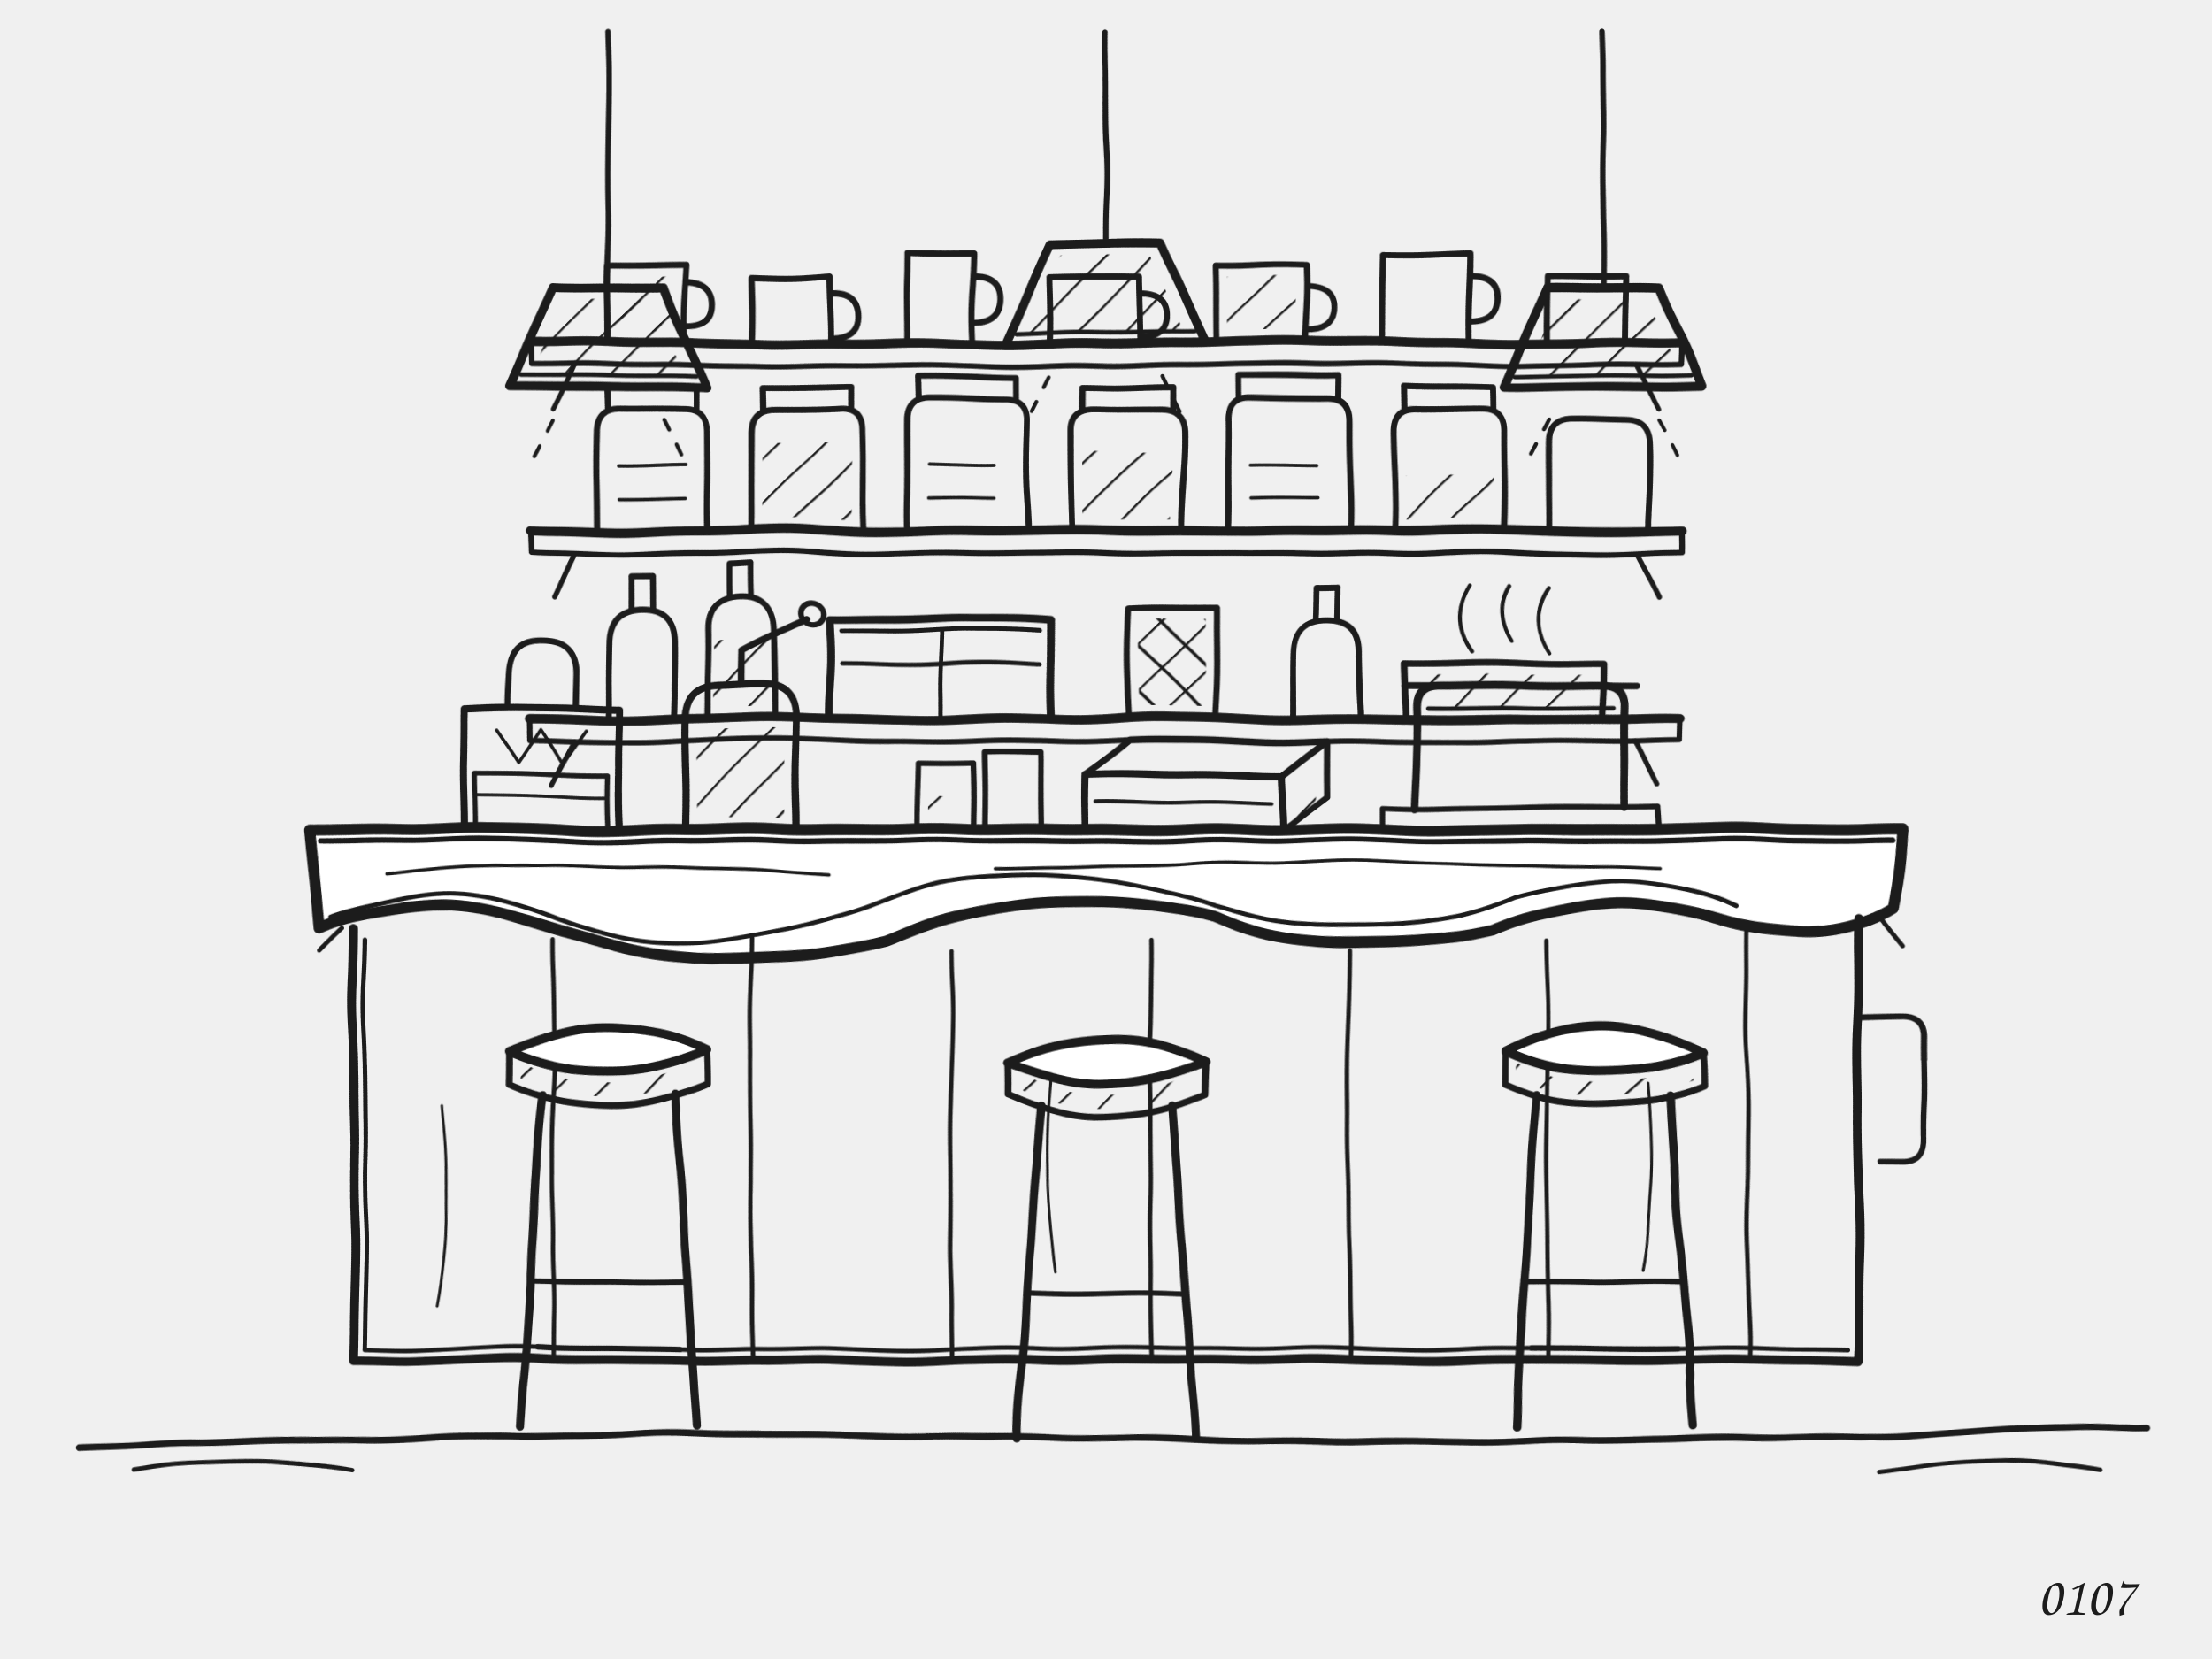
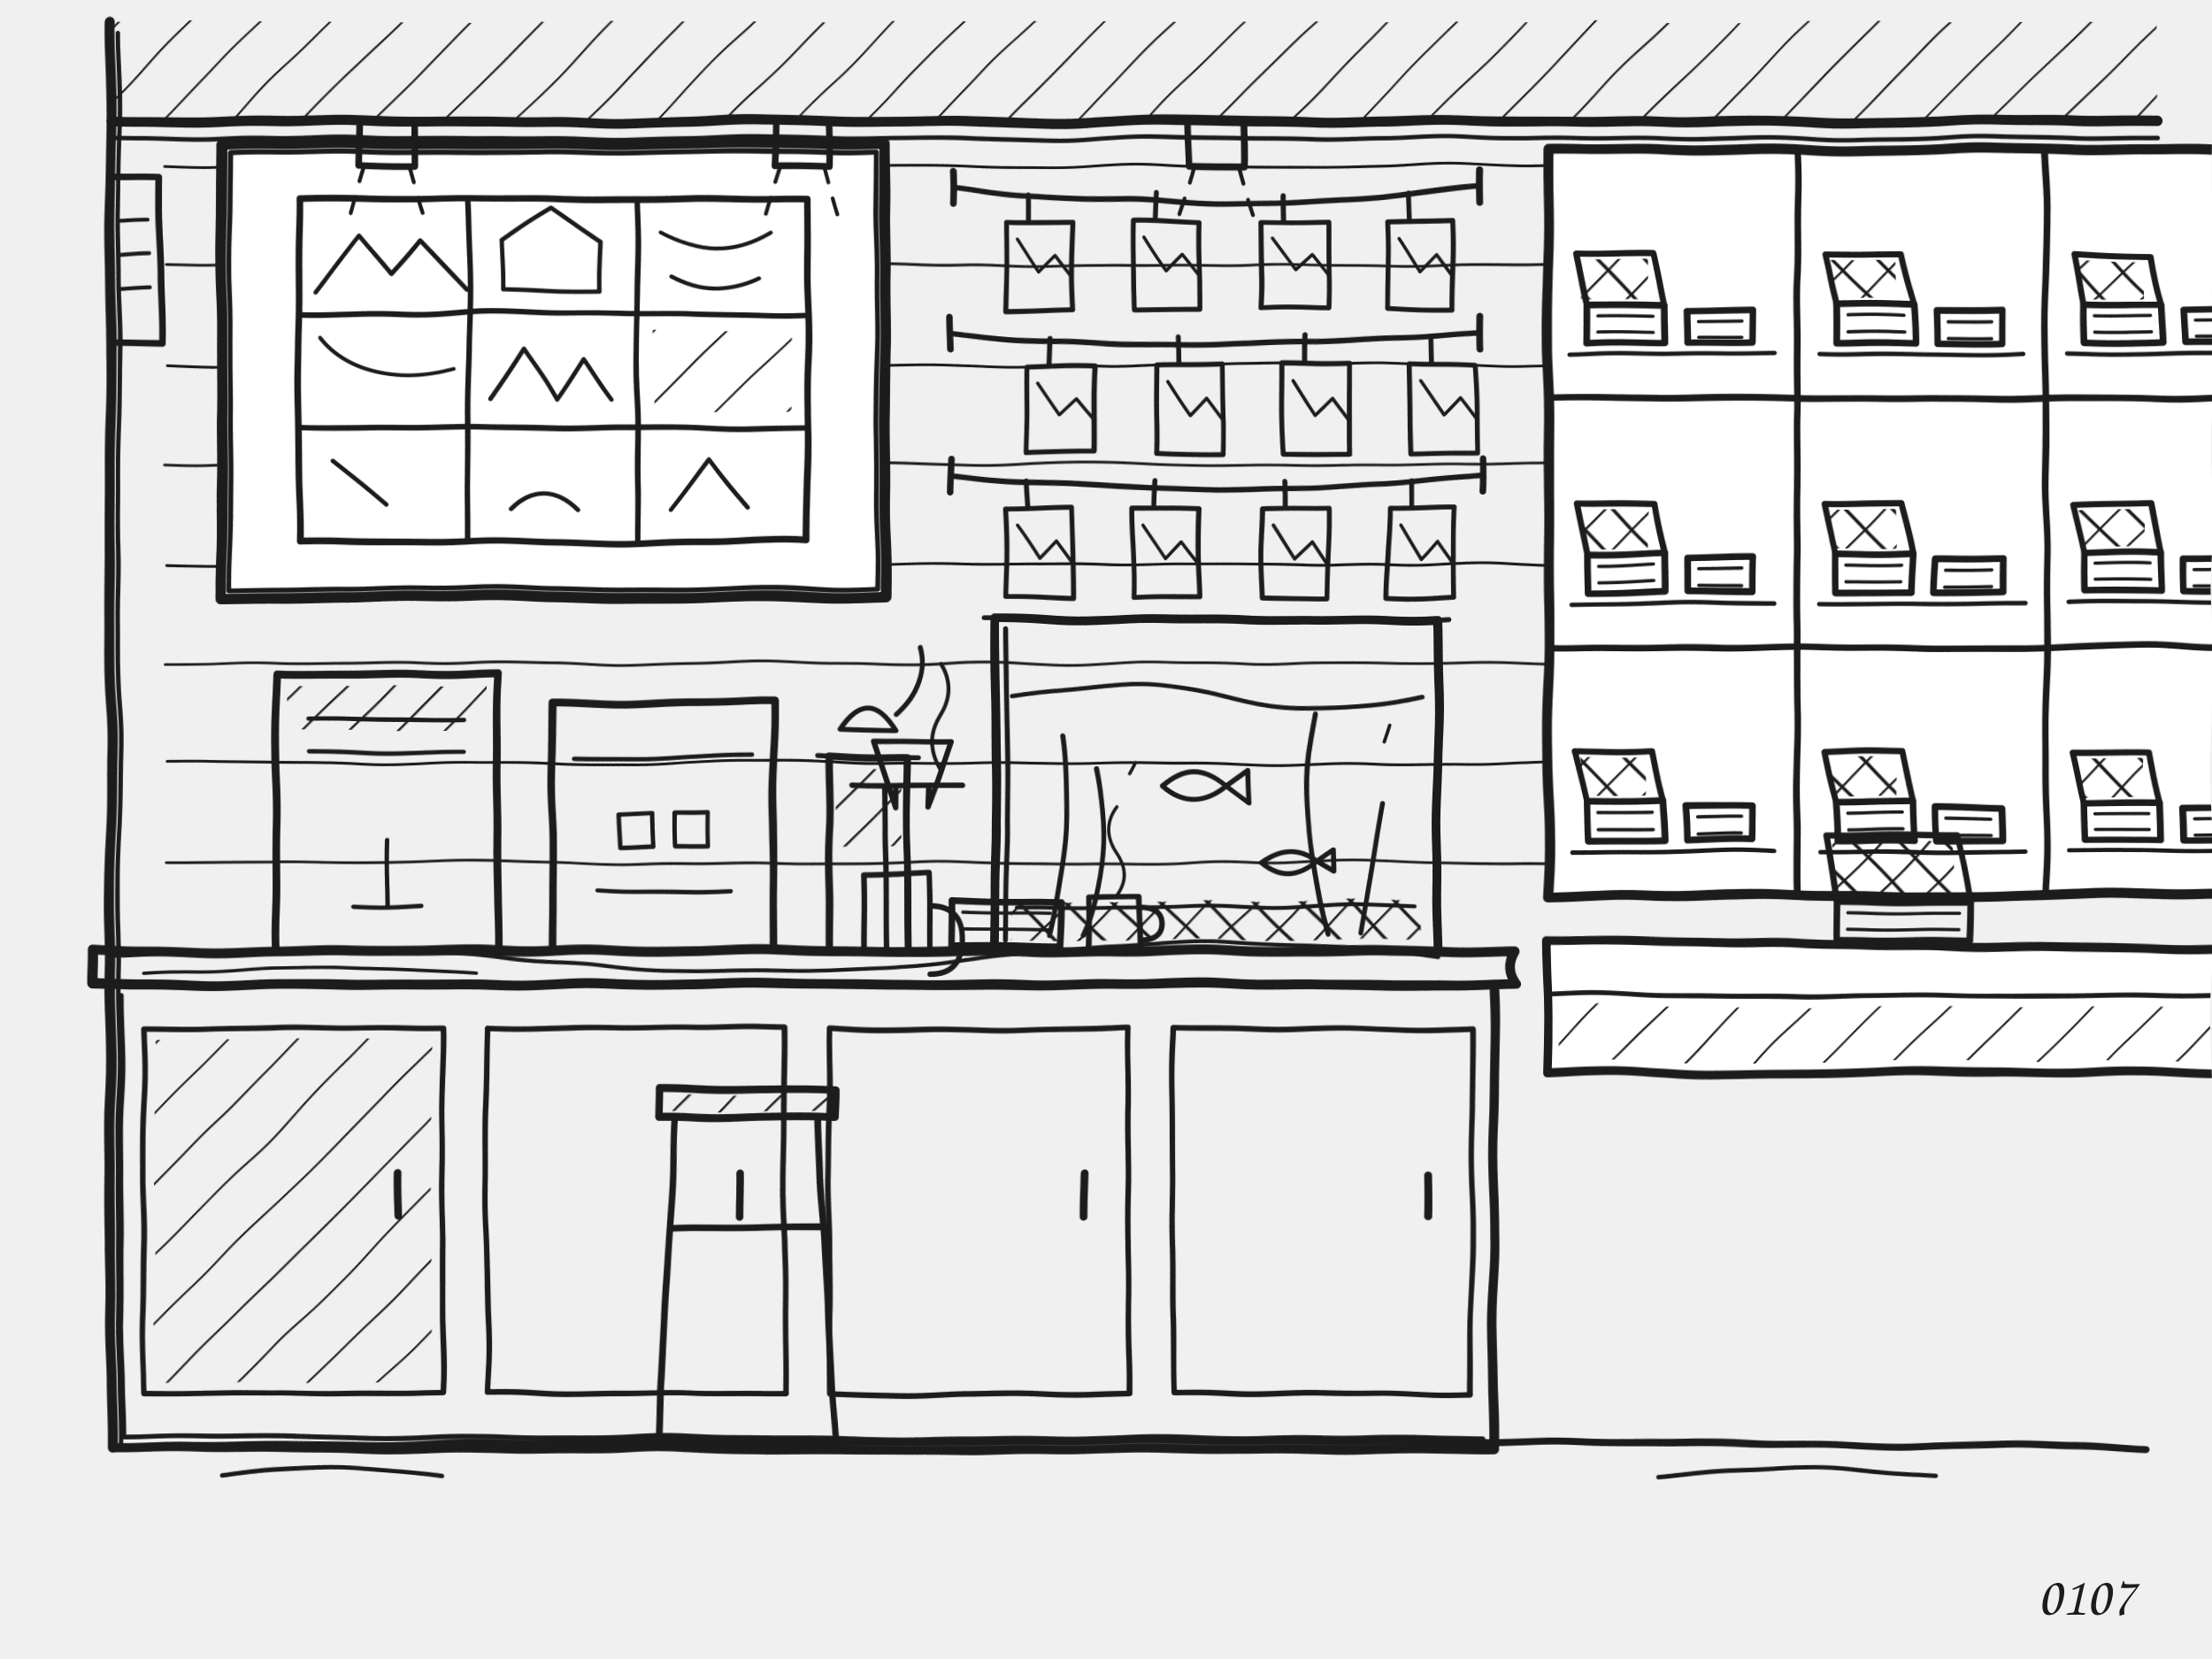
<svg xmlns="http://www.w3.org/2000/svg" viewBox="0 0 400 300" width="400" height="300">
  <defs>
    <filter id="m0107-rough" x="-5%" y="-5%" width="110%" height="110%">
      <feTurbulence type="fractalNoise" baseFrequency="0.04" numOctaves="2" seed="7" result="n" />
      <feDisplacementMap in="SourceGraphic" in2="n" scale="1.6" xChannelSelector="R" yChannelSelector="G" />
    </filter>
    <pattern id="m0107-hatch" width="6" height="6" patternUnits="userSpaceOnUse" patternTransform="rotate(45)">
      <line x1="0" y1="0" x2="0" y2="6" stroke="#1c1c1c" stroke-width="0.8" />
    </pattern>
    <pattern id="m0107-hatch2" width="6" height="6" patternUnits="userSpaceOnUse" patternTransform="rotate(45)">
      <line x1="0" y1="0" x2="0" y2="6" stroke="#1c1c1c" stroke-width="0.8" />
      <line x1="0" y1="3" x2="6" y2="3" stroke="#1c1c1c" stroke-width="0.6" />
    </pattern>
+     <pattern id="m0107-hatchl" width="9" height="9" patternUnits="userSpaceOnUse" patternTransform="rotate(45)">
+       <line x1="0" y1="0" x2="0" y2="9" stroke="#1c1c1c" stroke-width="0.7" />
+     </pattern>
  </defs>
  <g filter="url(#m0107-rough)" stroke="#1c1c1c" fill="none" stroke-linecap="round" stroke-linejoin="round">
-     <path d="M14 262 Q120 258 200 260 T388 258" stroke-width="1.2" />
-     <path d="M96 62 H304 M96 96 H304 M96 130 H304" stroke-width="1.7" />
-     <path d="M96 62 V66 H304 V62 M96 96 V100 H304 V96 M96 130 V134 H304 V130" stroke-width="1" />
-     <path d="M104 66 l-4 8 M296 66 l4 8 M104 100 l-4 8 M296 100 l4 8 M104 134 l-4 8 M296 134 l4 8" stroke-width="0.9" />
-     <path d="M110 62 V48 H124 V62 M124 51 q5 0 5 4 q0 4 -5 4" stroke-width="1.1" />
-     <path d="M136 62 V50 H150 V62 M150 53 q5 0 5 4 q0 4 -5 4" stroke-width="1.1" />
-     <path d="M164 62 V46 H176 V62 M176 50 q5 0 5 4 q0 4 -5 4" stroke-width="1.1" />
-     <path d="M190 62 V50 H206 V62 M206 53 q5 0 5 4 q0 4 -5 4" stroke-width="1.1" />
-     <path d="M220 62 V48 H236 V62 M236 52 q5 0 5 4 q0 4 -5 4" stroke-width="1.1" />
-     <path d="M250 62 V46 H266 V62 M266 50 q5 0 5 4 q0 4 -5 4" stroke-width="1.1" />
-     <path d="M280 62 V50 H294 V62" stroke-width="1.1" />
-     <path d="M112 50 H122 V60 H112 Z" fill="url(#m0107-hatch)" stroke="none" />
-     <path d="M222 50 H234 V60 H222 Z" fill="url(#m0107-hatch)" stroke="none" />
-     <path d="M108 96 V78 q0 -4 4 -4 h12 q4 0 4 4 V96 M110 74 V70 H126 V74" stroke-width="1.1" />
-     <path d="M112 84 h12 M112 90 h12" stroke-width="0.6" />
-     <path d="M136 96 V78 q0 -4 4 -4 h12 q4 0 4 4 V96 M138 74 V70 H154 V74" stroke-width="1.1" />
-     <path d="M138 80 H154 V94 H138 Z" fill="url(#m0107-hatch)" stroke="none" />
-     <path d="M164 96 V76 q0 -4 4 -4 h14 q4 0 4 4 V96 M166 72 V68 H184 V72" stroke-width="1.1" />
-     <path d="M168 84 h12 M168 90 h12" stroke-width="0.6" />
-     <path d="M194 96 V78 q0 -4 4 -4 h12 q4 0 4 4 V96 M196 74 V70 H212 V74" stroke-width="1.1" />
-     <path d="M196 82 H212 V94 H196 Z" fill="url(#m0107-hatch)" stroke="none" />
-     <path d="M222 96 V76 q0 -4 4 -4 h14 q4 0 4 4 V96 M224 72 V68 H242 V72" stroke-width="1.1" />
-     <path d="M226 84 h12 M226 90 h12" stroke-width="0.6" />
-     <path d="M252 96 V78 q0 -4 4 -4 h12 q4 0 4 4 V96 M254 74 V70 H270 V74" stroke-width="1.1" />
-     <path d="M254 86 H270 V94 H254 Z" fill="url(#m0107-hatch)" stroke="none" />
-     <path d="M280 96 V80 q0 -4 4 -4 h10 q4 0 4 4 V96" stroke-width="1.1" />
-     <path d="M110 130 V116 q0 -6 6 -6 q6 0 6 6 V130 M114 110 V104 H118 V110" stroke-width="1.1" />
-     <path d="M128 130 V114 q0 -6 6 -6 q6 0 6 6 V130 M132 108 V102 H136 V108" stroke-width="1.1" />
-     <path d="M129 116 H139 V128 H129 Z" fill="url(#m0107-hatch)" stroke="none" />
-     <path d="M150 130 V112 H190 V130" stroke-width="1.4" />
-     <path d="M152 114 H188 M152 120 H188 M170 114 V130" stroke-width="0.8" />
-     <path d="M204 130 V110 H220 V130" stroke-width="1.1" />
-     <path d="M206 112 H218 V128 H206 Z" fill="url(#m0107-hatch2)" stroke="none" />
-     <path d="M234 130 V118 q0 -6 6 -6 q6 0 6 6 V130 M238 112 V106 H242 V112" stroke-width="1.1" />
-     <path d="M254 130 V120 H290 V130" stroke-width="1.2" />
-     <path d="M256 122 H288 V128 H256 Z" fill="url(#m0107-hatch)" stroke="none" />
-     <path d="M110 6 V52 M200 6 V44 M290 6 V52" stroke-width="1" />
-     <path d="M100 52 H120 L128 70 H92 Z" stroke-width="1.6" />
-     <path d="M94 68 H126" stroke-width="0.8" />
-     <path d="M190 44 H210 L218 62 H182 Z" stroke-width="1.6" />
-     <path d="M184 60 H216" stroke-width="0.8" />
-     <path d="M280 52 H300 L308 70 H272 Z" stroke-width="1.6" />
-     <path d="M274 68 H306" stroke-width="0.8" />
-     <path d="M102 54 H118 L124 68 H96 Z" fill="url(#m0107-hatch)" stroke="none" />
-     <path d="M192 46 H208 L214 60 H186 Z" fill="url(#m0107-hatch)" stroke="none" />
-     <path d="M282 54 H298 L304 68 H276 Z" fill="url(#m0107-hatch)" stroke="none" />
-     <path d="M100 76 l-4 8 M120 76 l4 8 M190 68 l-4 8 M210 68 l4 8 M280 76 l-4 8 M300 76 l4 8" stroke-width="0.7" stroke-dasharray="2 3" />
-     <path d="M56 150 H344 L342 164 Q330 172 310 166 Q290 160 270 168 Q240 174 220 166 Q190 158 160 170 Q130 178 100 168 Q76 160 58 168 Z" fill="#fff" stroke-width="2" />
-     <path d="M58 152 H342" stroke-width="1" />
-     <path d="M60 166 q20 -8 40 0 q24 10 56 -2 q30 -12 64 0 q30 8 54 -2 q22 -6 40 2" stroke-width="0.8" />
-     <path d="M70 158 q40 -3 80 0 M180 157 q60 -2 120 0" stroke-width="0.6" />
-     <path d="M62 168 l-4 4 M340 166 l4 5" stroke-width="0.8" />
-     <path d="M64 168 V246 H336 V166" stroke-width="1.6" />
-     <path d="M66 170 V244 H334" stroke-width="0.8" />
-     <path d="M100 170 V246 M136 170 V246 M172 172 V246 M208 170 V246 M244 172 V246 M280 170 V246 M316 168 V246" stroke-width="0.8" />
-     <path d="M80 200 q2 20 -1 36 M190 190 q-2 20 1 40 M298 196 q2 20 -1 34" stroke-width="0.5" />
-     <path d="M336 184 h8 q4 0 4 4 v4" stroke-width="1.1" />
-     <path d="M348 192 v14 q0 4 -4 4 h-4" stroke-width="1" />
-     <path d="M84 150 V128 H112 V150" stroke-width="1.3" />
-     <path d="M92 128 V122 q0 -6 6 -6 q6 0 6 6 V128" stroke-width="1.1" />
-     <path d="M90 132 l4 6 l4 -6 l4 6 l4 -6" stroke-width="0.6" />
-     <path d="M86 150 V140 H110 V150" stroke-width="0.9" />
-     <path d="M86 144 H110" stroke-width="0.6" />
-     <path d="M124 150 V130 q0 -6 6 -6 h8 q6 0 6 6 V150" stroke-width="1.3" />
-     <path d="M126 132 H142 V148 H126 Z" fill="url(#m0107-hatch)" stroke="none" />
-     <path d="M134 124 V118 M134 118 L146 112" stroke-width="1.2" />
-     <circle cx="147" cy="111" r="2" stroke-width="1" />
-     <path d="M250 150 H300 V146 H250 Z" stroke-width="1" />
-     <path d="M256 146 V128 q0 -4 4 -4 h30 q4 0 4 4 V146" stroke-width="1.4" />
-     <path d="M258 128 H292" stroke-width="0.8" />
-     <path d="M254 124 h6 M290 124 h6" stroke-width="1.2" />
-     <path d="M266 118 q-4 -6 0 -12 M280 118 q-4 -6 0 -12 M273 116 q-3 -5 0 -10" stroke-width="0.7" />
-     <path d="M196 150 V140 H232 V150" stroke-width="1.3" />
-     <path d="M196 140 L204 134 H240 L232 140" stroke-width="1.2" />
-     <path d="M232 150 L240 144 V134" stroke-width="1.1" />
-     <path d="M234 148 L238 145 V136 Z" fill="url(#m0107-hatch)" stroke="none" />
-     <path d="M198 145 H230" stroke-width="0.7" />
-     <path d="M166 150 V138 H176 V150 M178 150 V136 H188 V150" stroke-width="1" />
-     <path d="M168 144 H174 V148 H168 Z" fill="url(#m0107-hatch)" stroke="none" />
-     <g>
-       <path d="M92 190 q18 -8 36 0 q-18 8 -36 0 Z" fill="#fff" stroke-width="1.6" />
-       <path d="M94 191 q16 6 32 0" stroke-width="0.8" />
-       <path d="M92 190 V196 Q110 204 128 196 V190" stroke-width="1.2" />
-       <path d="M94 192 Q110 200 126 192 V195 Q110 202 94 195 Z" fill="url(#m0107-hatch)" stroke="none" />
-       <path d="M98 198 L94 258 M122 198 L126 258" stroke-width="1.5" />
-       <path d="M96 232 H124 M97 244 H123" stroke-width="1" />
-     </g>
-     <g>
-       <path d="M182 192 q18 -8 36 0 q-18 8 -36 0 Z" fill="#fff" stroke-width="1.6" />
-       <path d="M184 193 q16 6 32 0" stroke-width="0.8" />
-       <path d="M182 192 V198 Q200 206 218 198 V192" stroke-width="1.2" />
-       <path d="M184 194 Q200 202 216 194 V197 Q200 204 184 197 Z" fill="url(#m0107-hatch)" stroke="none" />
-       <path d="M188 200 L184 260 M212 200 L216 260" stroke-width="1.5" />
-       <path d="M186 234 H214 M187 246 H213" stroke-width="1" />
-     </g>
-     <g>
-       <path d="M272 190 q18 -8 36 0 q-18 8 -36 0 Z" fill="#fff" stroke-width="1.6" />
-       <path d="M274 191 q16 6 32 0" stroke-width="0.8" />
-       <path d="M272 190 V196 Q290 204 308 196 V190" stroke-width="1.2" />
-       <path d="M274 192 Q290 200 306 192 V195 Q290 202 274 195 Z" fill="url(#m0107-hatch)" stroke="none" />
-       <path d="M278 198 L274 258 M302 198 L306 258" stroke-width="1.5" />
-       <path d="M276 232 H304 M277 244 H303" stroke-width="1" />
-     </g>
-     <path d="M24 266 q20 -3 40 0 M340 266 q20 -3 40 0" stroke-width="0.8" />
+     <path d="M20.0 22.0 H390.0" stroke-width="1.8" />
+     <path d="M20.0 25.0 H390.0" stroke-width="0.8" />
+     <path d="M20.0 4 H390.0 V22.0 H20.0 Z" fill="url(#m0107-hatchl)" stroke="none" />
+     <path d="M20.0 4 V262" stroke-width="1.8" />
+     <path d="M21.5 6 V262" stroke-width="0.8" />
+     <path d="M20.0 32.0 H29.0 V62.0 H20.0 Z" stroke-width="1.2" />
+     <path d="M22.0 40.0 h5 M22.0 46.0 h5 M22.0 52.0 h5" stroke-width="0.7" />
+     <path d="M20.0 262 Q200 259 388 262" stroke-width="1.3" />
+     <path d="M40 267 q20 -3 40 0 M300 267 q25 -3 50 0" stroke-width="0.8" />
+     <path d="M30.0 30 H390.0" stroke-width="0.5" />
+     <path d="M30.0 48 H390.0" stroke-width="0.5" />
+     <path d="M30.0 66 H390.0" stroke-width="0.5" />
+     <path d="M30.0 84 H390.0" stroke-width="0.5" />
+     <path d="M30.0 102 H390.0" stroke-width="0.5" />
+     <path d="M30.0 120 H390.0" stroke-width="0.5" />
+     <path d="M30.0 138 H390.0" stroke-width="0.5" />
+     <path d="M30.0 156 H390.0" stroke-width="0.5" />
+     <path d="M20.0 178.0 H270.0 V262.0 H20.0 Z" stroke-width="1.7" />
+     <path d="M22.0 180.0 V260 H268.0" stroke-width="0.9" />
+     <path d="M17.0 172.0 H274.0 q-2 3 0 6 H17.0 Z" stroke-width="1.8" />
+     <path d="M20.0 173.0 q40 -3 80 1 t80 -1 t80 0" stroke-width="0.7" />
+     <path d="M26.0 176.0 q30 -2 60 0" stroke-width="0.6" />
+     <path d="M26.0 186.0 H80.0 V252.0 H26.0 Z" stroke-width="1.0" />
+     <path d="M72.0 212.0 v8" stroke-width="1.4" />
+     <path d="M88.0 186.0 H142.0 V252.0 H88.0 Z" stroke-width="1.0" />
+     <path d="M134.0 212.0 v8" stroke-width="1.4" />
+     <path d="M150.0 186.0 H204.0 V252.0 H150.0 Z" stroke-width="1.0" />
+     <path d="M196.0 212.0 v8" stroke-width="1.4" />
+     <path d="M212.0 186.0 H266.0 V252.0 H212.0 Z" stroke-width="1.0" />
+     <path d="M258.0 212.0 v8" stroke-width="1.4" />
+     <path d="M28.0 188.0 H78.0 V250 H28.0 Z" fill="url(#m0107-hatchl)" stroke="none" />
+     <path d="M50.0 122.0 H90.0 V172.0 H50.0 Z" stroke-width="1.4" />
+     <path d="M56.0 130.0 h28 M56.0 136.0 h28 M70.0 152.0 l0 12 M64.0 164.0 h12" stroke-width="0.8" />
+     <path d="M52.0 124.0 H88.0 V132.0 H52.0 Z" fill="url(#m0107-hatch)" stroke="none" />
+     <path d="M100.0 127.0 H140.0 V172.0 H100.0 Z" stroke-width="1.4" />
+     <path d="M104.0 137.0 h32 M112.0 147.0 h6 v6 h-6 z M122.0 147.0 h6 v6 h-6 z M108.0 161.0 h24" stroke-width="0.8" />
+     <path d="M150.0 172.0 V137.0 H164.0 V172.0" stroke-width="1.3" />
+     <path d="M148.0 137.0 h18 M152.0 132.0 q5 -8 10 0 z M162.0 129.0 q6 -6 4 -12" stroke-width="0.9" />
+     <path d="M151.0 139.0 H163.0 V153.0 H151.0 Z" fill="url(#m0107-hatch)" stroke="none" />
+     <path d="M160.0 172.0 V142.0 M154.0 142.0 h20 M162.0 142.0 V146.0 l-4 -12 h14 l-4 12 V142.0" stroke-width="1.0" />
+     <path d="M156.0 172.0 V158.0 h12 V172.0 M168.0 164.0 q6 0 6 6 q0 6 -6 6" stroke-width="1.0" />
+     <path d="M180.0 112.0 H260.0 V172.0 H180.0 Z" stroke-width="1.6" />
+     <path d="M178.0 112.0 H262.0 M182.0 114.0 V170.0" stroke-width="0.9" />
+     <path d="M183.0 126.0 q20 -4 38 0 t36 0" stroke-width="0.8" />
+     <path d="M190.0 169.0 q4 -20 2 -36 M196.0 169.0 q6 -14 2 -30 M240.0 169.0 q-6 -22 -2 -40 M246.0 169.0 q2 -12 4 -24" stroke-width="0.9" />
+     <path d="M210.0 142.0 q6 -5 12 0 q-6 5 -12 0 M222.0 142.0 l4 -3 v6 z M228.0 156.0 q5 -4 10 0 q-5 4 -10 0 M238.0 156.0 l3 -2 v4 z" stroke-width="0.9" />
+     <path d="M184.0 164.0 h72" stroke-width="0.7" />
+     <path d="M183.0 163.0 H257.0 V170.0 H183.0 Z" fill="url(#m0107-hatch2)" stroke="none" />
+     <path d="M202.0 146.0 q-3 4 0 8 q3 4 0 8 M204.0 140.0 l1 -2 M250.0 134.0 l1 -3" stroke-width="0.6" />
+     <path d="M40.0 26.0 H160.0 V108.0 H40.0 Z" fill="#fff" stroke-width="1.9" />
+     <path d="M41.5 27.5 H158.5 V106.5 H41.5 Z" stroke-width="0.9" />
+     <path d="M54.0 36.0 H146.0 V98.0 H54.0 Z" stroke-width="1.2" />
+     <path d="M84.667 36.0 V98.0 M115.333 36.0 V98.0 M54.0 56.667 H146.0 M54.0 77.333 H146.0" stroke-width="1.0" />
+     <path d="M57.0 52.667 l8 -10 l6 7 l5 -6 l8 9" stroke-width="0.8" />
+     <path d="M90.667 52.667 v-9 l9 -6 l9 6 v9 z" stroke-width="0.8" />
+     <path d="M119.333 42.0 q10 6 20 0 M121.333 50.0 q8 4 16 0" stroke-width="0.7" />
+     <path d="M58.0 60.667 q8 10 24 6" stroke-width="0.7" />
+     <path d="M88.667 72.333 l6 -9 l6 9 M100.667 72.333 l5 -7 l5 7" stroke-width="0.8" />
+     <path d="M118.333 59.667 H143.0 V74.333 H118.333 Z" fill="url(#m0107-hatchl)" stroke="none" />
+     <path d="M60.0 83.333 l10 8 M92.667 92.0 q6 -6 12 0 M121.333 92.0 l7 -9 l7 9" stroke-width="0.8" />
+     <path d="M172.0 34.0 Q220.0 39.0 268.0 34.0" stroke-width="1.0" />
+     <path d="M172.0 31.0 v6 M268.0 31.0 v6" stroke-width="1.2" />
+     <path d="M186.0 35.0 v5 M182.0 40.0 h12 v16 h-12 z" stroke-width="0.9" />
+     <path d="M184.0 43.0 l4 6 l3 -3 l3 4" stroke-width="0.6" />
+     <path d="M209.0 35.0 v5 M205.0 40.0 h12 v16 h-12 z" stroke-width="0.9" />
+     <path d="M207.0 43.0 l4 6 l3 -3 l3 4" stroke-width="0.6" />
+     <path d="M232.0 35.0 v5 M228.0 40.0 h12 v16 h-12 z" stroke-width="0.9" />
+     <path d="M230.0 43.0 l4 6 l3 -3 l3 4" stroke-width="0.6" />
+     <path d="M255.0 35.0 v5 M251.0 40.0 h12 v16 h-12 z" stroke-width="0.9" />
+     <path d="M253.0 43.0 l4 6 l3 -3 l3 4" stroke-width="0.6" />
+     <path d="M172.0 60.0 Q220.0 65.0 268.0 60.0" stroke-width="1.0" />
+     <path d="M172.0 57.0 v6 M268.0 57.0 v6" stroke-width="1.2" />
+     <path d="M190.0 61.0 v5 M186.0 66.0 h12 v16 h-12 z" stroke-width="0.9" />
+     <path d="M188.0 69.0 l4 6 l3 -3 l3 4" stroke-width="0.6" />
+     <path d="M213.0 61.0 v5 M209.0 66.0 h12 v16 h-12 z" stroke-width="0.9" />
+     <path d="M211.0 69.0 l4 6 l3 -3 l3 4" stroke-width="0.6" />
+     <path d="M236.0 61.0 v5 M232.0 66.0 h12 v16 h-12 z" stroke-width="0.9" />
+     <path d="M234.0 69.0 l4 6 l3 -3 l3 4" stroke-width="0.6" />
+     <path d="M259.0 61.0 v5 M255.0 66.0 h12 v16 h-12 z" stroke-width="0.9" />
+     <path d="M257.0 69.0 l4 6 l3 -3 l3 4" stroke-width="0.6" />
+     <path d="M172.0 86.0 Q220.0 91.0 268.0 86.0" stroke-width="1.0" />
+     <path d="M172.0 83.0 v6 M268.0 83.0 v6" stroke-width="1.2" />
+     <path d="M186.0 87.0 v5 M182.0 92.0 h12 v16 h-12 z" stroke-width="0.9" />
+     <path d="M184.0 95.0 l4 6 l3 -3 l3 4" stroke-width="0.6" />
+     <path d="M209.0 87.0 v5 M205.0 92.0 h12 v16 h-12 z" stroke-width="0.9" />
+     <path d="M207.0 95.0 l4 6 l3 -3 l3 4" stroke-width="0.6" />
+     <path d="M232.0 87.0 v5 M228.0 92.0 h12 v16 h-12 z" stroke-width="0.9" />
+     <path d="M230.0 95.0 l4 6 l3 -3 l3 4" stroke-width="0.6" />
+     <path d="M255.0 87.0 v5 M251.0 92.0 h12 v16 h-12 z" stroke-width="0.9" />
+     <path d="M253.0 95.0 l4 6 l3 -3 l3 4" stroke-width="0.6" />
+     <path d="M280.0 27.0 H415.0 V162.0 H280.0 Z" fill="#fff" stroke-width="1.8" />
+     <path d="M325.0 27.0 V162.0 M280.0 72.0 H415.0" stroke-width="1.2" />
+     <path d="M370.0 27.0 V162.0 M280.0 117.0 H415.0" stroke-width="1.2" />
+     <path d="M284.0 64.0 h37" stroke-width="0.8" />
+     <path d="M287.0 55.0 H301.0 V62.0 H287.0 Z" stroke-width="1.2" />
+     <path d="M289.0 57.0 H299.0 M289.0 60.0 H299.0" stroke-width="0.6" />
+     <path d="M287.0 55.0 L285.0 46.0 H299.0 L301.0 55.0" stroke-width="1.1" />
+     <path d="M286.0 47.0 H298.0 V54.0 H286.0 Z" fill="url(#m0107-hatch2)" stroke="none" />
+     <path d="M305.0 56.0 H317.0 V62.0 H305.0 Z" stroke-width="1.2" />
+     <path d="M307.0 58.0 H315.0 M307.0 61.0 H315.0" stroke-width="0.6" />
+     <path d="M329.0 64.0 h37" stroke-width="0.8" />
+     <path d="M332.0 55.0 H346.0 V62.0 H332.0 Z" stroke-width="1.2" />
+     <path d="M334.0 57.0 H344.0 M334.0 60.0 H344.0" stroke-width="0.6" />
+     <path d="M332.0 55.0 L330.0 46.0 H344.0 L346.0 55.0" stroke-width="1.1" />
+     <path d="M331.0 47.0 H343.0 V54.0 H331.0 Z" fill="url(#m0107-hatch2)" stroke="none" />
+     <path d="M350.0 56.0 H362.0 V62.0 H350.0 Z" stroke-width="1.2" />
+     <path d="M352.0 58.0 H360.0 M352.0 61.0 H360.0" stroke-width="0.6" />
+     <path d="M374.0 64.0 h37" stroke-width="0.8" />
+     <path d="M377.0 55.0 H391.0 V62.0 H377.0 Z" stroke-width="1.2" />
+     <path d="M379.0 57.0 H389.0 M379.0 60.0 H389.0" stroke-width="0.6" />
+     <path d="M377.0 55.0 L375.0 46.0 H389.0 L391.0 55.0" stroke-width="1.1" />
+     <path d="M376.0 47.0 H388.0 V54.0 H376.0 Z" fill="url(#m0107-hatch2)" stroke="none" />
+     <path d="M395.0 56.0 H407.0 V62.0 H395.0 Z" stroke-width="1.2" />
+     <path d="M397.0 58.0 H405.0 M397.0 61.0 H405.0" stroke-width="0.6" />
+     <path d="M284.0 109.0 h37" stroke-width="0.8" />
+     <path d="M287.0 100.0 H301.0 V107.0 H287.0 Z" stroke-width="1.2" />
+     <path d="M289.0 102.0 H299.0 M289.0 105.0 H299.0" stroke-width="0.6" />
+     <path d="M287.0 100.0 L285.0 91.0 H299.0 L301.0 100.0" stroke-width="1.1" />
+     <path d="M286.0 92.0 H298.0 V99.0 H286.0 Z" fill="url(#m0107-hatch2)" stroke="none" />
+     <path d="M305.0 101.0 H317.0 V107.0 H305.0 Z" stroke-width="1.2" />
+     <path d="M307.0 103.0 H315.0 M307.0 106.0 H315.0" stroke-width="0.6" />
+     <path d="M329.0 109.0 h37" stroke-width="0.8" />
+     <path d="M332.0 100.0 H346.0 V107.0 H332.0 Z" stroke-width="1.2" />
+     <path d="M334.0 102.0 H344.0 M334.0 105.0 H344.0" stroke-width="0.6" />
+     <path d="M332.0 100.0 L330.0 91.0 H344.0 L346.0 100.0" stroke-width="1.1" />
+     <path d="M331.0 92.0 H343.0 V99.0 H331.0 Z" fill="url(#m0107-hatch2)" stroke="none" />
+     <path d="M350.0 101.0 H362.0 V107.0 H350.0 Z" stroke-width="1.2" />
+     <path d="M352.0 103.0 H360.0 M352.0 106.0 H360.0" stroke-width="0.6" />
+     <path d="M374.0 109.0 h37" stroke-width="0.8" />
+     <path d="M377.0 100.0 H391.0 V107.0 H377.0 Z" stroke-width="1.2" />
+     <path d="M379.0 102.0 H389.0 M379.0 105.0 H389.0" stroke-width="0.6" />
+     <path d="M377.0 100.0 L375.0 91.0 H389.0 L391.0 100.0" stroke-width="1.1" />
+     <path d="M376.0 92.0 H388.0 V99.0 H376.0 Z" fill="url(#m0107-hatch2)" stroke="none" />
+     <path d="M395.0 101.0 H407.0 V107.0 H395.0 Z" stroke-width="1.2" />
+     <path d="M397.0 103.0 H405.0 M397.0 106.0 H405.0" stroke-width="0.6" />
+     <path d="M284.0 154.0 h37" stroke-width="0.8" />
+     <path d="M287.0 145.0 H301.0 V152.0 H287.0 Z" stroke-width="1.2" />
+     <path d="M289.0 147.0 H299.0 M289.0 150.0 H299.0" stroke-width="0.6" />
+     <path d="M287.0 145.0 L285.0 136.0 H299.0 L301.0 145.0" stroke-width="1.1" />
+     <path d="M286.0 137.0 H298.0 V144.0 H286.0 Z" fill="url(#m0107-hatch2)" stroke="none" />
+     <path d="M305.0 146.0 H317.0 V152.0 H305.0 Z" stroke-width="1.2" />
+     <path d="M307.0 148.0 H315.0 M307.0 151.0 H315.0" stroke-width="0.6" />
+     <path d="M329.0 154.0 h37" stroke-width="0.8" />
+     <path d="M332.0 145.0 H346.0 V152.0 H332.0 Z" stroke-width="1.2" />
+     <path d="M334.0 147.0 H344.0 M334.0 150.0 H344.0" stroke-width="0.6" />
+     <path d="M332.0 145.0 L330.0 136.0 H344.0 L346.0 145.0" stroke-width="1.1" />
+     <path d="M331.0 137.0 H343.0 V144.0 H331.0 Z" fill="url(#m0107-hatch2)" stroke="none" />
+     <path d="M350.0 146.0 H362.0 V152.0 H350.0 Z" stroke-width="1.2" />
+     <path d="M352.0 148.0 H360.0 M352.0 151.0 H360.0" stroke-width="0.6" />
+     <path d="M374.0 154.0 h37" stroke-width="0.8" />
+     <path d="M377.0 145.0 H391.0 V152.0 H377.0 Z" stroke-width="1.2" />
+     <path d="M379.0 147.0 H389.0 M379.0 150.0 H389.0" stroke-width="0.6" />
+     <path d="M377.0 145.0 L375.0 136.0 H389.0 L391.0 145.0" stroke-width="1.1" />
+     <path d="M376.0 137.0 H388.0 V144.0 H376.0 Z" fill="url(#m0107-hatch2)" stroke="none" />
+     <path d="M395.0 146.0 H407.0 V152.0 H395.0 Z" stroke-width="1.2" />
+     <path d="M397.0 148.0 H405.0 M397.0 151.0 H405.0" stroke-width="0.6" />
+     <path d="M280.0 170.0 L415.0 172.0 V194.0 H280.0 Z" fill="#fff" stroke-width="1.6" />
+     <path d="M280.0 180.0 H415.0" stroke-width="0.9" />
+     <path d="M332.0 163.0 H356.0 V170.0 H332.0 Z" stroke-width="1.2" />
+     <path d="M334.0 165.0 H354.0 M334.0 168.0 H354.0" stroke-width="0.6" />
+     <path d="M332.0 163.0 L330.0 151.0 H354.0 L356.0 163.0" stroke-width="1.1" />
+     <path d="M331.0 152.0 H353.0 V162.0 H331.0 Z" fill="url(#m0107-hatch2)" stroke="none" />
+     <path d="M282.0 182.0 H413.0 V192.0 H282.0 Z" fill="url(#m0107-hatchl)" stroke="none" />
+     <path d="M119.0 197.0 H151.0 V202.0 H119.0 Z" stroke-width="1.4" />
+     <path d="M122.0 202.0 L119.0 262 M148.0 202.0 L151.0 262 M121.0 222.0 H149.0" stroke-width="1.2" />
+     <path d="M120.0 198.0 H150.0 V201.0 H120.0 Z" fill="url(#m0107-hatch)" stroke="none" />
+     <path d="M65.0 22.0 V30.0 H75.0 V22.0 Z" stroke-width="1.2" />
+     <path d="M66.0 30.0 L63.0 40.0 M74.0 30.0 L77.0 40.0" stroke-width="0.7" stroke-dasharray="3 3" />
+     <path d="M140.0 22.0 V30.0 H150.0 V22.0 Z" stroke-width="1.2" />
+     <path d="M141.0 30.0 L138.0 40.0 M149.0 30.0 L152.0 40.0" stroke-width="0.7" stroke-dasharray="3 3" />
+     <path d="M215.0 22.0 V30.0 H225.0 V22.0 Z" stroke-width="1.2" />
+     <path d="M216.0 30.0 L213.0 40.0 M224.0 30.0 L227.0 40.0" stroke-width="0.7" stroke-dasharray="3 3" />
+     <path d="M172.0 163.0 H192.0 V171.0 H172.0 Z" stroke-width="1.2" />
+     <path d="M174.0 165.0 H190.0 M174.0 168.0 H190.0" stroke-width="0.6" />
+     <path d="M197.0 172.0 v-10 h9 v10 M206.0 164.0 q4 0 4 3 q0 3 -4 3" stroke-width="1.0" />
+     <path d="M170.0 139.0 q-3 -5 0 -10 q3 -5 0 -9" stroke-width="0.7" />
  </g>
  <text x="386" y="292" text-anchor="end" font-family="'Comic Sans MS','Segoe Print','Bradley Hand',cursive" font-size="10" fill="#1c1c1c">0107</text>
</svg>
